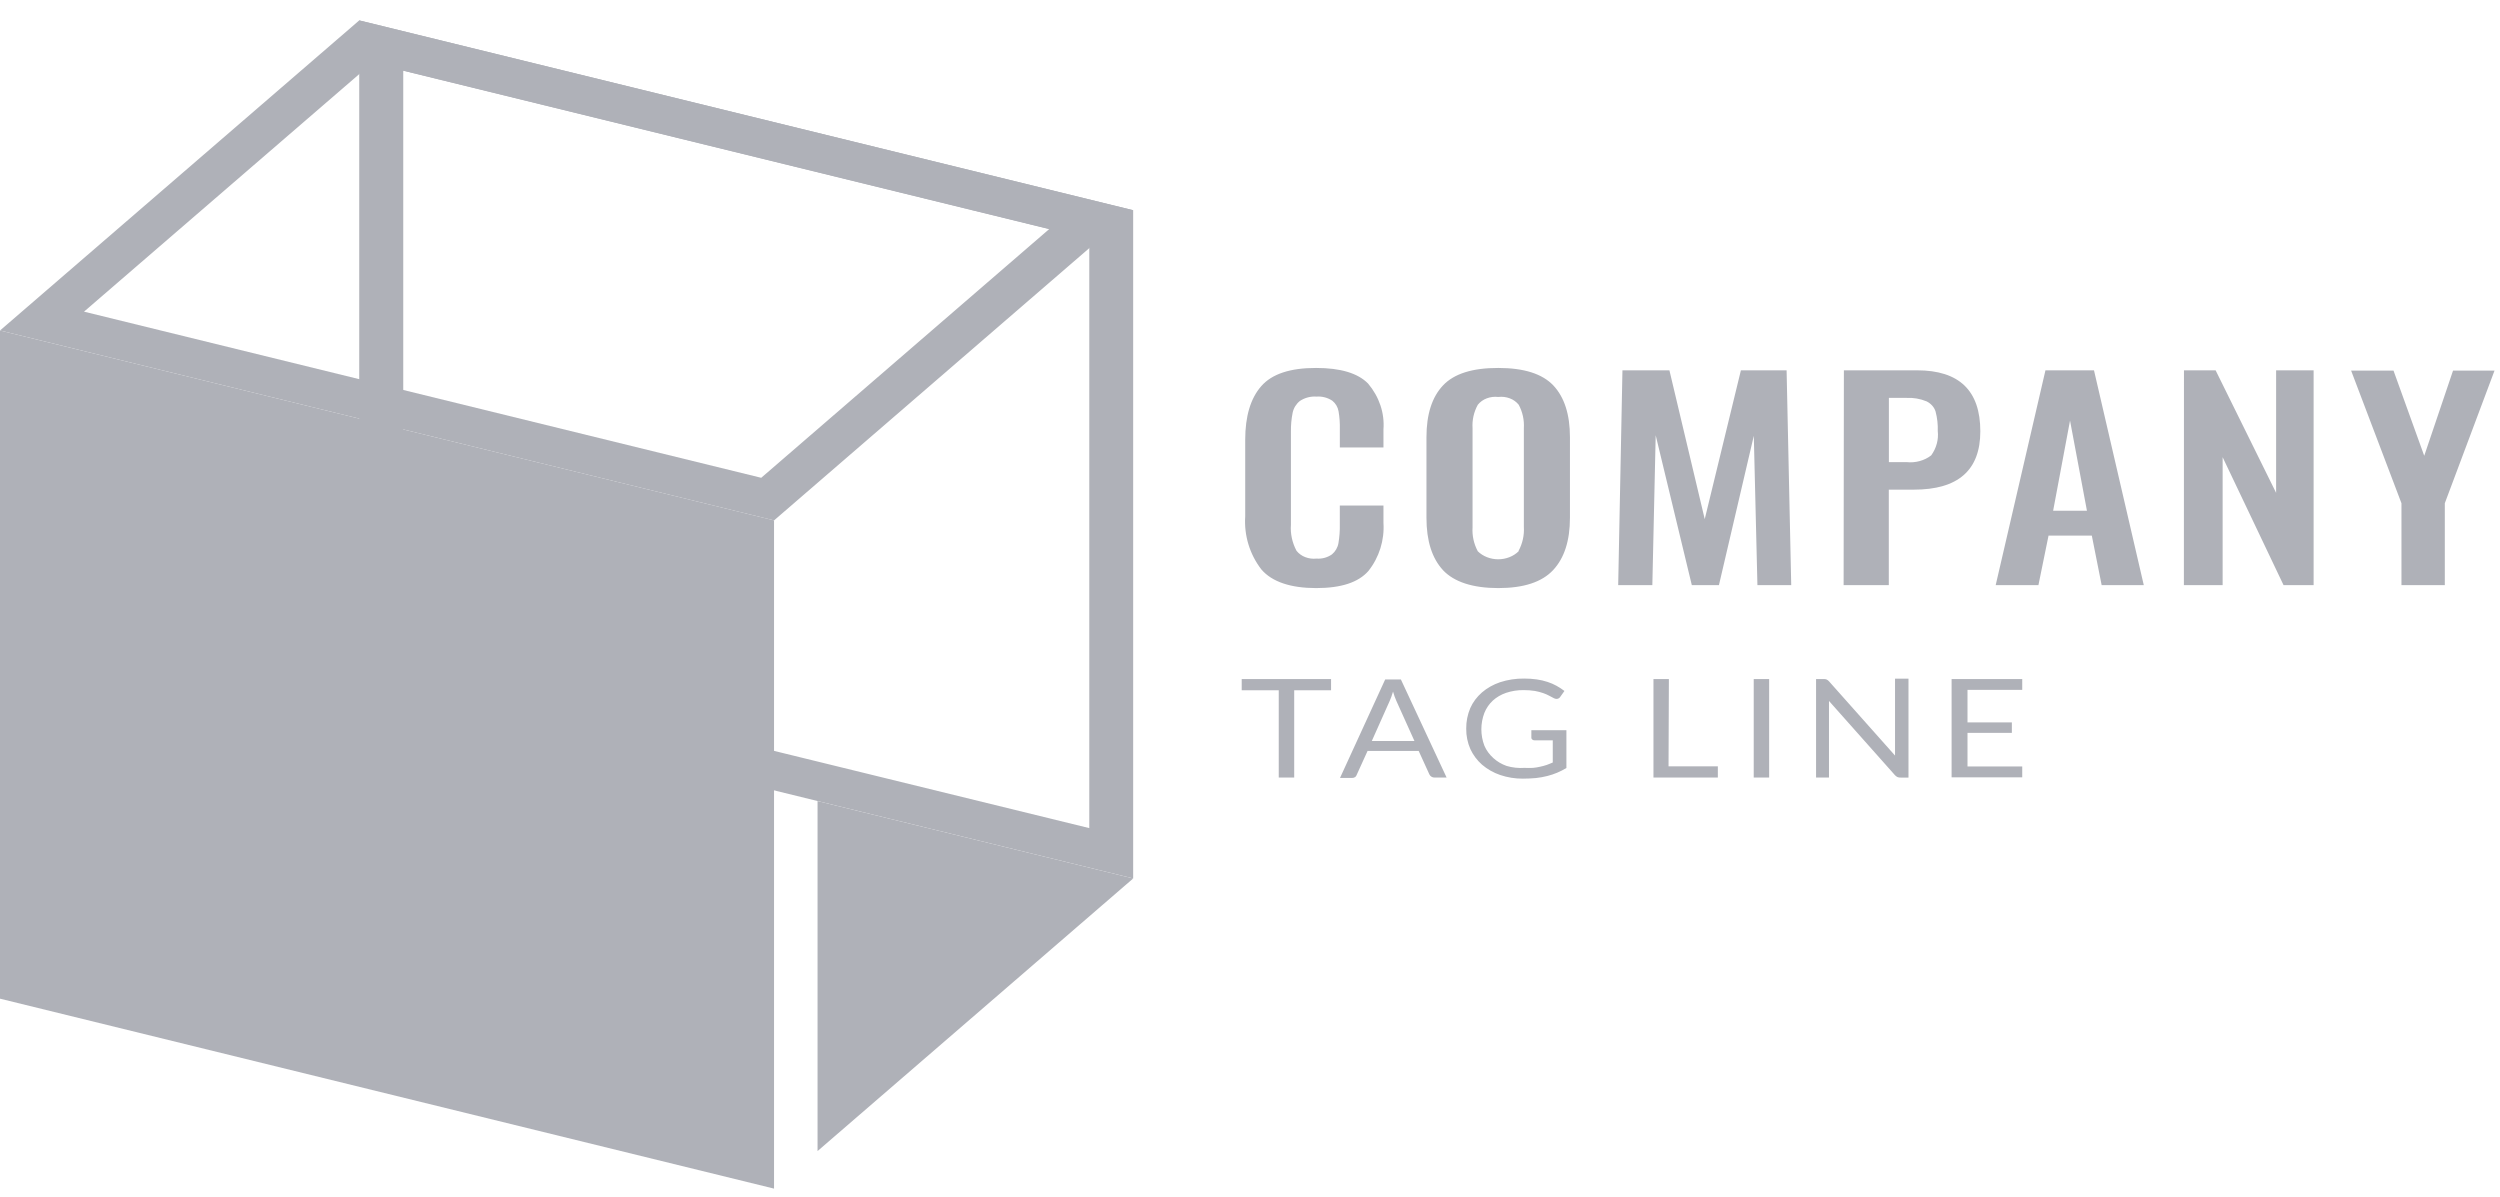
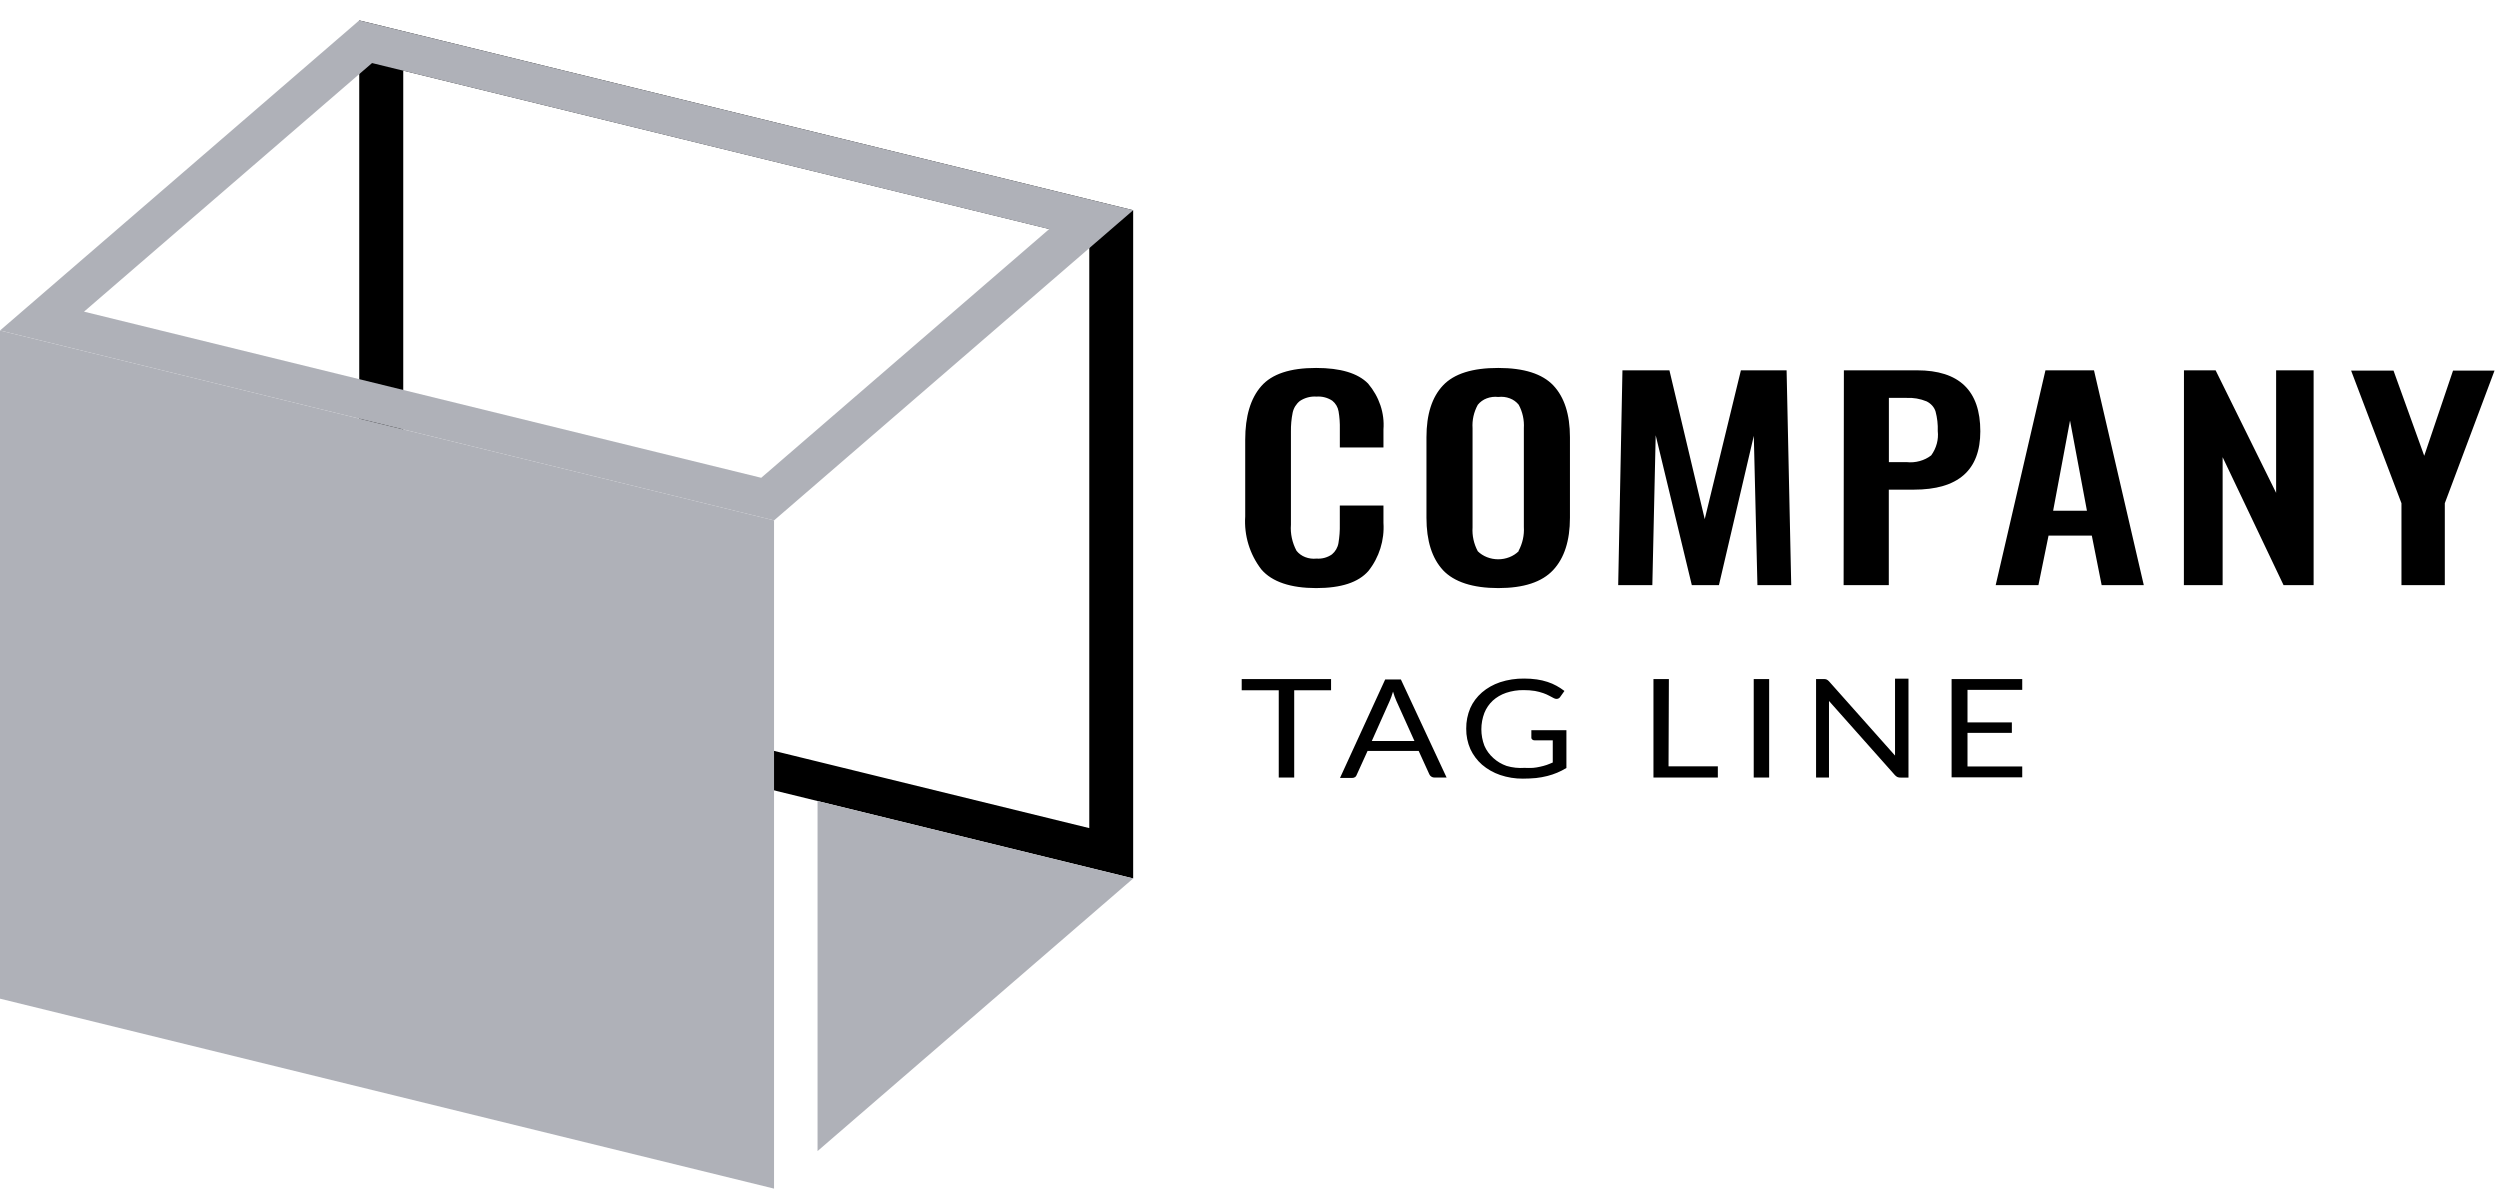
- <svg xmlns="http://www.w3.org/2000/svg" width="94" height="45" id="group6" fill="none">
-   <path fill="#AFB1B8" d="M47.425 21.408a2.947 2.947 0 0 1-.605-1.988v-2.884c0-.883.2-1.555.602-2.015.4-.46 1.089-.688 2.065-.686.917 0 1.569.196 1.953.587.42.499.625 1.109.578 1.724v.678h-1.64v-.687c.005-.224-.01-.449-.048-.671a.65.65 0 0 0-.235-.399.95.95 0 0 0-.594-.155 1.005 1.005 0 0 0-.625.164.768.768 0 0 0-.272.44 3.332 3.332 0 0 0-.065.713v3.499c-.026.337.047.675.21.982a.77.77 0 0 0 .328.238.9.9 0 0 0 .424.055.893.893 0 0 0 .58-.158.704.704 0 0 0 .245-.425c.038-.232.056-.467.051-.701v-.71h1.641v.648a2.64 2.64 0 0 1-.567 1.813c-.377.428-1.02.642-1.964.642s-1.658-.229-2.062-.704ZM54.257 21.438c-.415-.45-.622-1.103-.622-1.968v-3.033c0-.857.207-1.505.622-1.945.414-.44 1.107-.659 2.079-.657.965 0 1.654.22 2.069.657.414.44.625 1.088.625 1.945v3.032c0 .857-.21 1.514-.632 1.966-.421.451-1.107.677-2.062.677-.955 0-1.661-.229-2.08-.674Zm2.843-.728c.149-.28.216-.589.197-.897v-3.714a1.65 1.65 0 0 0-.193-.88.776.776 0 0 0-.335-.241.907.907 0 0 0-.433-.052.918.918 0 0 0-.434.052.786.786 0 0 0-.337.242c-.15.274-.217.576-.197.88v3.73c-.02.309.047.617.197.898.095.094.214.17.346.222a1.158 1.158 0 0 0 .843 0c.133-.052.25-.128.346-.222v-.018ZM61.004 13.924h1.766l1.328 5.595 1.36-5.595h1.718L67.35 22h-1.271l-.136-5.613L64.632 22h-1.02l-1.358-5.634L62.128 22h-1.284l.16-8.076ZM69.33 13.924h2.752c1.585 0 2.378.764 2.378 2.293 0 1.464-.835 2.196-2.504 2.194h-.937V22H69.32l.01-8.077Zm2.351 3.451c.168.019.338.006.5-.039.16-.044.31-.117.434-.216.195-.273.281-.593.245-.912a2.525 2.525 0 0 0-.082-.733.594.594 0 0 0-.125-.222.703.703 0 0 0-.214-.162 1.759 1.759 0 0 0-.758-.13h-.659v2.414h.66ZM76.91 13.924h1.824L80.606 22h-1.584l-.37-1.862h-1.627L76.645 22h-1.607l1.871-8.076Zm1.559 5.279-.636-3.39-.635 3.39h1.27ZM82.117 13.924h1.19l2.275 4.607v-4.607h1.41V22h-1.131l-2.29-4.81V22h-1.457l.003-8.076ZM90.294 18.92l-1.892-4.985h1.594l1.155 3.203 1.083-3.203h1.56l-1.869 4.986V22h-1.63v-3.08ZM50.048 25.532v.422h-1.386v3.282h-.581v-3.282h-1.393v-.422h3.36ZM54.393 29.236h-.449a.2.2 0 0 1-.126-.035.194.194 0 0 1-.074-.085l-.401-.88H51.42l-.4.88a.243.243 0 0 1-.062.1.208.208 0 0 1-.126.035h-.448l1.699-3.704h.59l1.72 3.69Zm-2.813-1.375h1.603l-.68-1.508a2.699 2.699 0 0 1-.125-.349c-.024.07-.044.138-.064.197l-.062.155-.672 1.505ZM57.321 28.872c.107.005.213.005.32 0 .091-.008.182-.023.271-.044.083-.017.165-.04.245-.067.075-.026.15-.059.227-.091v-.833h-.679a.137.137 0 0 1-.092-.03.086.086 0 0 1-.026-.03.074.074 0 0 1-.008-.037v-.284h1.318v1.42a2.578 2.578 0 0 1-.716.301c-.14.036-.281.061-.425.077-.165.015-.33.023-.496.023a2.59 2.59 0 0 1-.856-.138 2.09 2.09 0 0 1-.68-.387 1.79 1.79 0 0 1-.438-.586 1.851 1.851 0 0 1-.156-.769 1.92 1.92 0 0 1 .153-.774c.097-.22.247-.42.438-.587.194-.167.425-.297.68-.384.29-.095.6-.142.91-.138.158 0 .316.01.472.032.138.02.274.051.404.094.12.038.233.088.34.147.104.058.203.122.296.193l-.163.229a.142.142 0 0 1-.055.05.17.17 0 0 1-.078.02.222.222 0 0 1-.105-.029 2.113 2.113 0 0 1-.167-.088 1.504 1.504 0 0 0-.227-.1 2.127 2.127 0 0 0-.313-.082 2.614 2.614 0 0 0-.431-.032 2.009 2.009 0 0 0-.656.103c-.189.065-.36.165-.5.293a1.29 1.29 0 0 0-.315.46 1.732 1.732 0 0 0 0 1.235c.074.174.19.333.34.467.139.127.308.227.495.293.216.064.445.089.673.073ZM62.736 28.814h1.855v.422H62.17v-3.704h.58l-.013 3.282ZM66.52 29.236h-.58v-3.704h.58v3.704ZM68.681 25.55a.28.28 0 0 1 .089.067l2.483 2.792a.881.881 0 0 1 0-.132V25.517h.506v3.72h-.292a.275.275 0 0 1-.126-.021.328.328 0 0 1-.091-.07l-2.48-2.79v2.88h-.486v-3.704h.302c.033 0 .066.006.095.017ZM76.036 25.532v.407h-2.058v1.223h1.668v.393h-1.668v1.265h2.058v.407H73.38v-3.695h2.656ZM15.162 2.656l25.795 6.323v22.158l-25.795-6.32V2.655ZM13.507.766v25.127l29.1 7.136V7.905L13.508.767Z" />
+ <svg xmlns="http://www.w3.org/2000/svg" width="94" height="45" id="group6">
+   <path d="M47.425 21.408a2.947 2.947 0 0 1-.605-1.988v-2.884c0-.883.2-1.555.602-2.015.4-.46 1.089-.688 2.065-.686.917 0 1.569.196 1.953.587.42.499.625 1.109.578 1.724v.678h-1.64v-.687c.005-.224-.01-.449-.048-.671a.65.65 0 0 0-.235-.399.95.95 0 0 0-.594-.155 1.005 1.005 0 0 0-.625.164.768.768 0 0 0-.272.44 3.332 3.332 0 0 0-.065.713v3.499c-.026.337.047.675.21.982a.77.77 0 0 0 .328.238.9.9 0 0 0 .424.055.893.893 0 0 0 .58-.158.704.704 0 0 0 .245-.425c.038-.232.056-.467.051-.701v-.71h1.641v.648a2.64 2.64 0 0 1-.567 1.813c-.377.428-1.02.642-1.964.642s-1.658-.229-2.062-.704ZM54.257 21.438c-.415-.45-.622-1.103-.622-1.968v-3.033c0-.857.207-1.505.622-1.945.414-.44 1.107-.659 2.079-.657.965 0 1.654.22 2.069.657.414.44.625 1.088.625 1.945v3.032c0 .857-.21 1.514-.632 1.966-.421.451-1.107.677-2.062.677-.955 0-1.661-.229-2.08-.674Zm2.843-.728c.149-.28.216-.589.197-.897v-3.714a1.65 1.65 0 0 0-.193-.88.776.776 0 0 0-.335-.241.907.907 0 0 0-.433-.052.918.918 0 0 0-.434.052.786.786 0 0 0-.337.242c-.15.274-.217.576-.197.88v3.73c-.02.309.047.617.197.898.095.094.214.17.346.222a1.158 1.158 0 0 0 .843 0c.133-.052.25-.128.346-.222v-.018ZM61.004 13.924h1.766l1.328 5.595 1.36-5.595h1.718L67.35 22h-1.271l-.136-5.613L64.632 22h-1.02l-1.358-5.634L62.128 22h-1.284l.16-8.076ZM69.33 13.924h2.752c1.585 0 2.378.764 2.378 2.293 0 1.464-.835 2.196-2.504 2.194h-.937V22H69.32l.01-8.077Zm2.351 3.451c.168.019.338.006.5-.039.16-.044.31-.117.434-.216.195-.273.281-.593.245-.912a2.525 2.525 0 0 0-.082-.733.594.594 0 0 0-.125-.222.703.703 0 0 0-.214-.162 1.759 1.759 0 0 0-.758-.13h-.659v2.414h.66ZM76.91 13.924h1.824L80.606 22h-1.584l-.37-1.862h-1.627L76.645 22h-1.607l1.871-8.076Zm1.559 5.279-.636-3.39-.635 3.39h1.27ZM82.117 13.924h1.19l2.275 4.607v-4.607h1.41V22h-1.131l-2.29-4.81V22h-1.457l.003-8.076ZM90.294 18.92l-1.892-4.985h1.594l1.155 3.203 1.083-3.203h1.56l-1.869 4.986V22h-1.63v-3.08ZM50.048 25.532v.422h-1.386v3.282h-.581v-3.282h-1.393v-.422h3.36ZM54.393 29.236h-.449a.2.2 0 0 1-.126-.035.194.194 0 0 1-.074-.085l-.401-.88H51.42l-.4.88a.243.243 0 0 1-.062.1.208.208 0 0 1-.126.035h-.448l1.699-3.704h.59l1.72 3.69Zm-2.813-1.375h1.603l-.68-1.508a2.699 2.699 0 0 1-.125-.349c-.024.07-.044.138-.064.197l-.062.155-.672 1.505ZM57.321 28.872c.107.005.213.005.32 0 .091-.008.182-.023.271-.044.083-.017.165-.04.245-.067.075-.026.15-.059.227-.091v-.833h-.679a.137.137 0 0 1-.092-.03.086.086 0 0 1-.026-.03.074.074 0 0 1-.008-.037v-.284h1.318v1.42a2.578 2.578 0 0 1-.716.301c-.14.036-.281.061-.425.077-.165.015-.33.023-.496.023a2.59 2.59 0 0 1-.856-.138 2.09 2.09 0 0 1-.68-.387 1.79 1.79 0 0 1-.438-.586 1.851 1.851 0 0 1-.156-.769 1.92 1.92 0 0 1 .153-.774c.097-.22.247-.42.438-.587.194-.167.425-.297.68-.384.29-.095.6-.142.91-.138.158 0 .316.01.472.032.138.02.274.051.404.094.12.038.233.088.34.147.104.058.203.122.296.193l-.163.229a.142.142 0 0 1-.055.05.17.17 0 0 1-.078.02.222.222 0 0 1-.105-.029 2.113 2.113 0 0 1-.167-.088 1.504 1.504 0 0 0-.227-.1 2.127 2.127 0 0 0-.313-.082 2.614 2.614 0 0 0-.431-.032 2.009 2.009 0 0 0-.656.103c-.189.065-.36.165-.5.293a1.29 1.29 0 0 0-.315.46 1.732 1.732 0 0 0 0 1.235c.074.174.19.333.34.467.139.127.308.227.495.293.216.064.445.089.673.073ZM62.736 28.814h1.855v.422H62.17v-3.704h.58l-.013 3.282ZM66.52 29.236h-.58v-3.704h.58v3.704ZM68.681 25.55a.28.28 0 0 1 .089.067l2.483 2.792a.881.881 0 0 1 0-.132V25.517h.506v3.72h-.292a.275.275 0 0 1-.126-.021.328.328 0 0 1-.091-.07l-2.48-2.79v2.88h-.486v-3.704h.302c.033 0 .066.006.095.017ZM76.036 25.532v.407h-2.058v1.223h1.668v.393h-1.668v1.265h2.058v.407H73.38v-3.695h2.656ZM15.162 2.656l25.795 6.323v22.158l-25.795-6.32V2.655ZM13.507.766v25.127l29.1 7.136V7.905L13.508.767Z" />
  <path fill="#AFB1B8" d="M29.104 44.692 0 37.55V12.427l29.104 7.139v25.126Z" />
  <path fill="#AFB1B8" d="m13.99 2.371 25.458 6.244-10.826 9.35-25.463-6.247L13.99 2.37ZM13.507.767 0 12.427l29.104 7.14L42.608 7.904 13.508.767ZM30.741 43.279 42.608 33.03 30.74 30.12v13.16Z" />
</svg>
